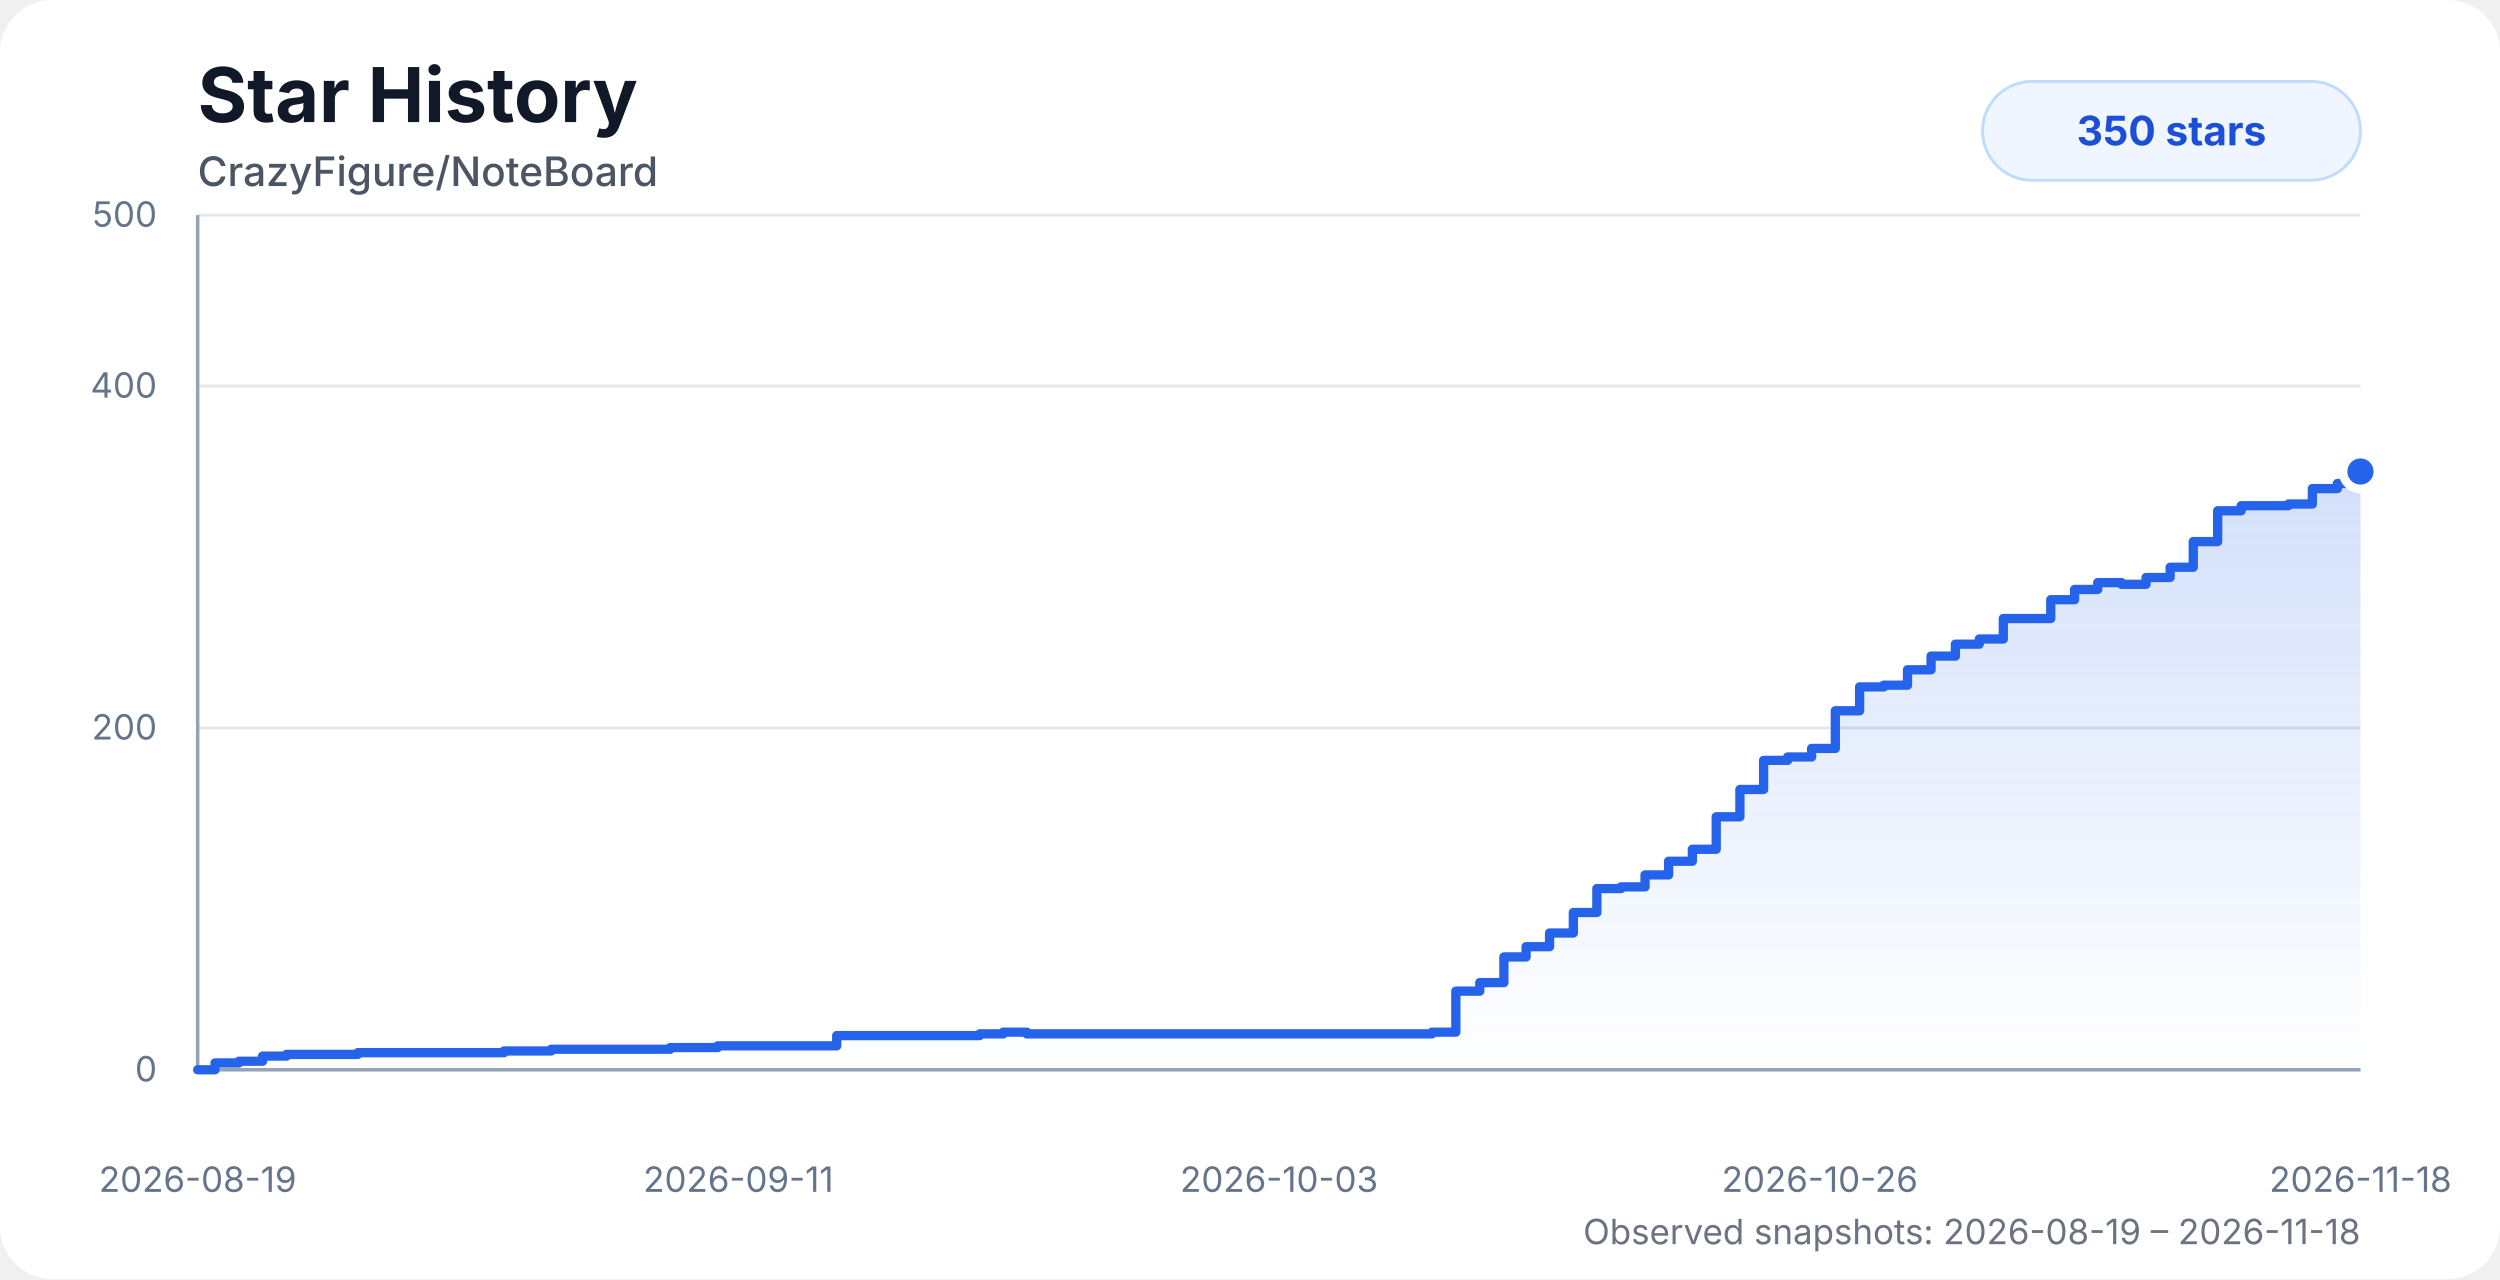
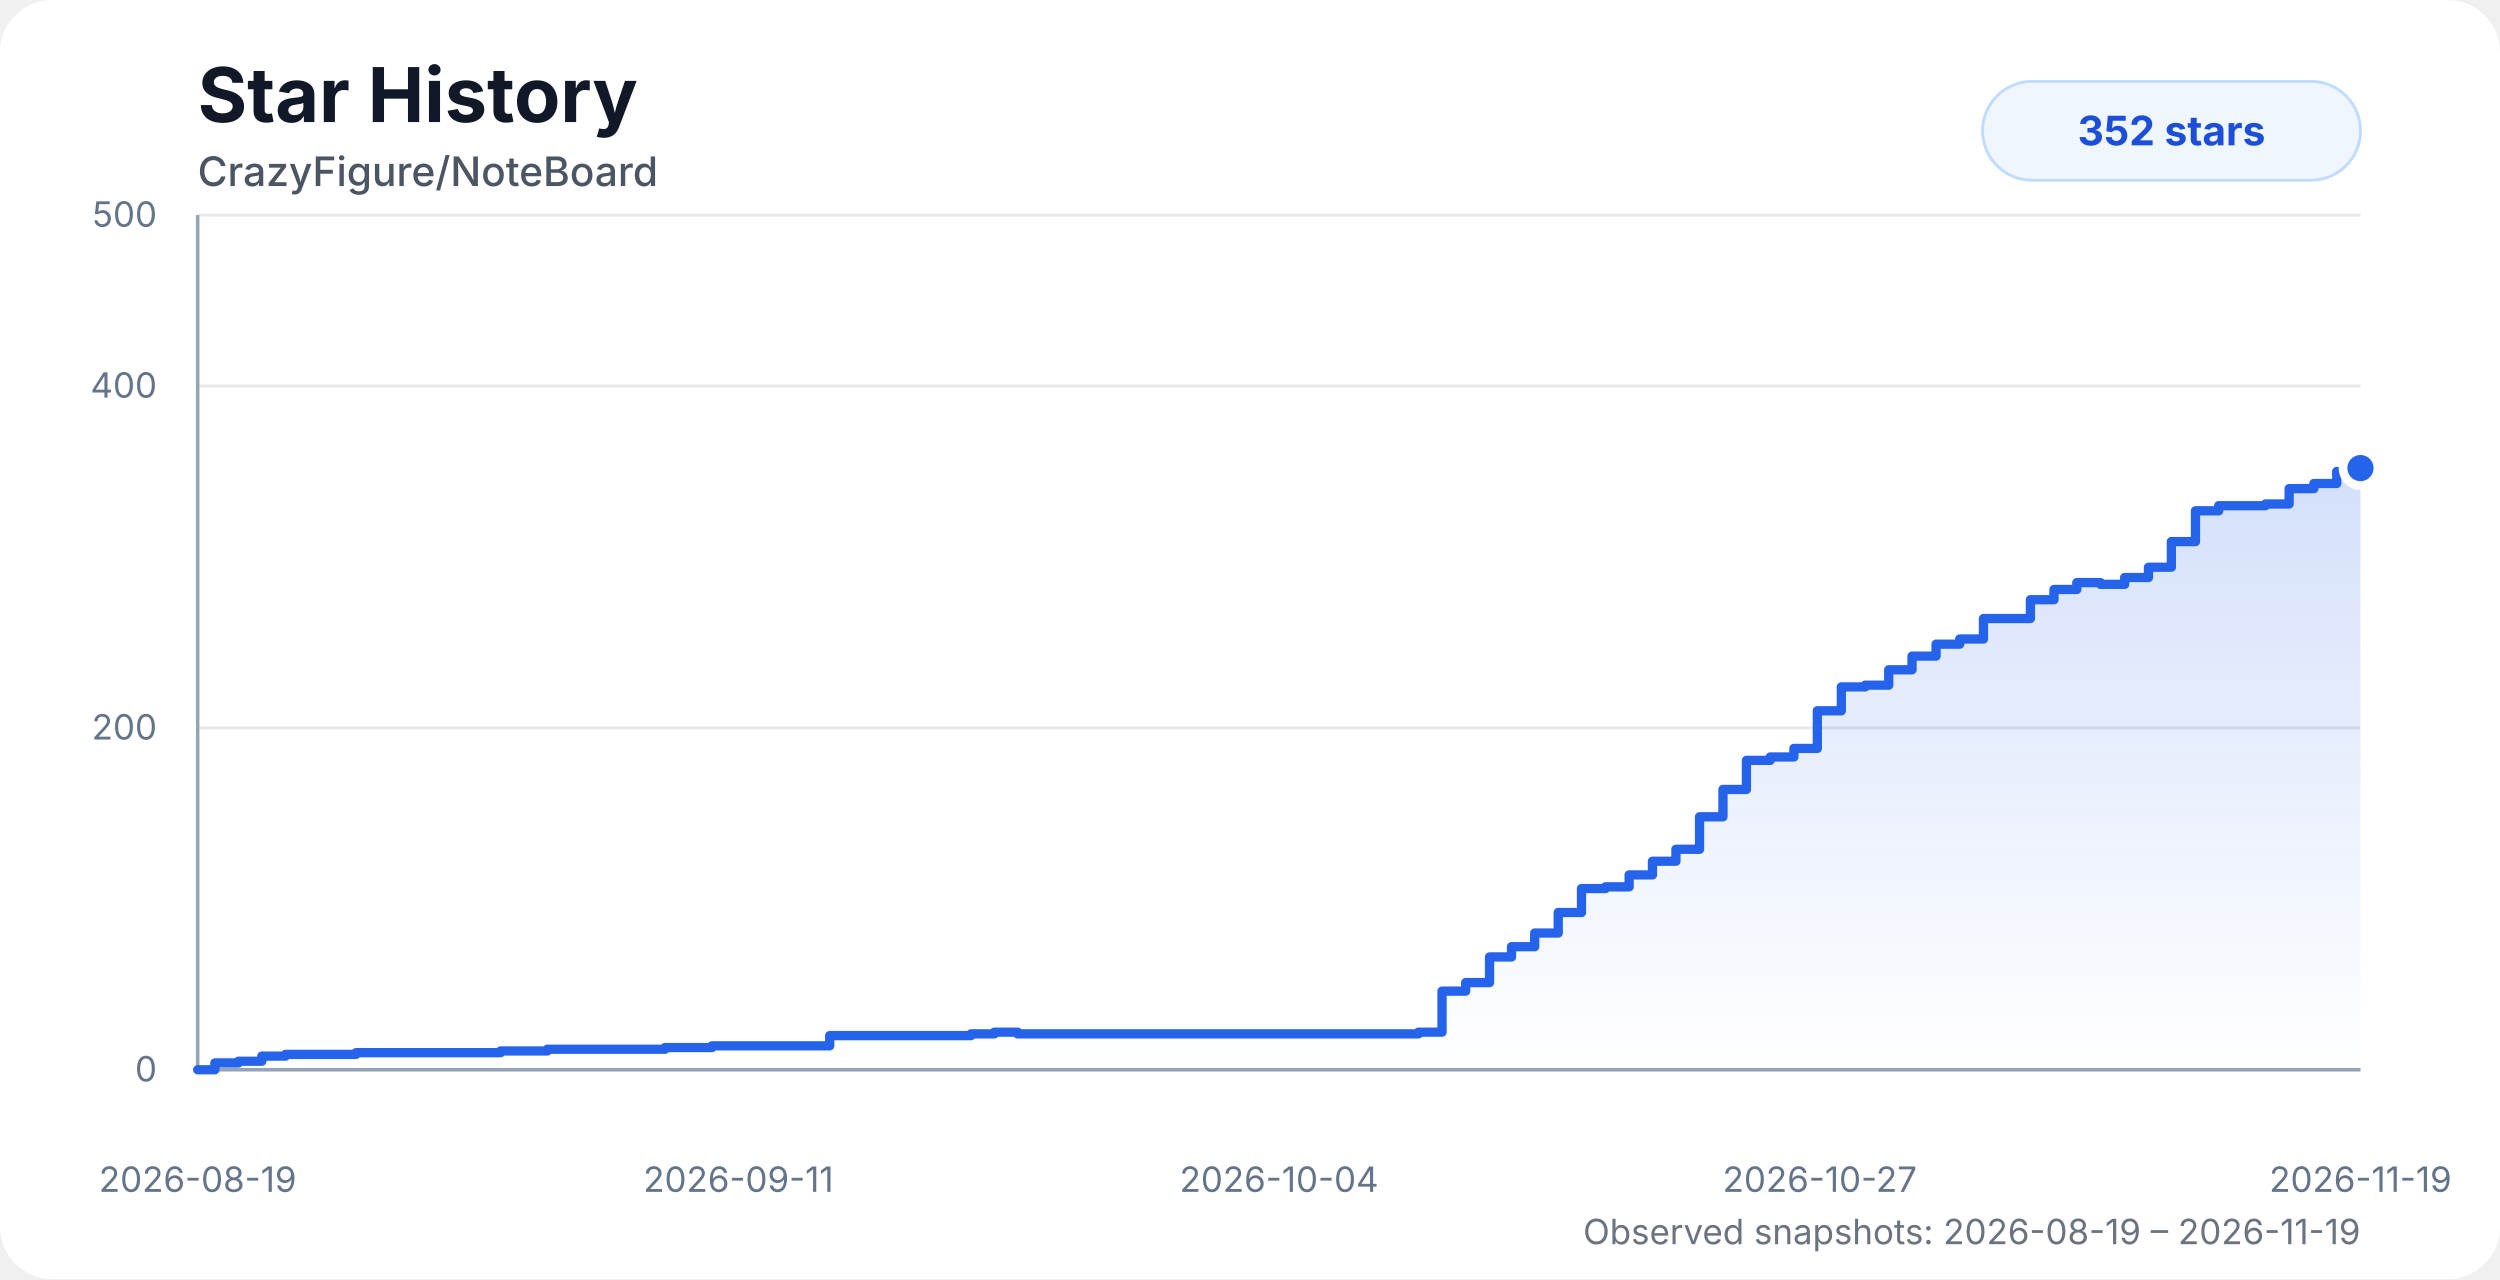
<svg xmlns="http://www.w3.org/2000/svg" width="860" height="440" viewBox="0 0 860 440" role="img" aria-labelledby="title desc">
  <style>
    .chart-bg { fill: #ffffff; }
    .title { fill: #111827; font: 700 26px system-ui, -apple-system, BlinkMacSystemFont, "Segoe UI", sans-serif; }
    .subtitle { fill: #4b5563; font: 500 14px system-ui, -apple-system, BlinkMacSystemFont, "Segoe UI", sans-serif; }
    .axis-label { fill: #64748b; font: 12px system-ui, -apple-system, BlinkMacSystemFont, "Segoe UI", sans-serif; }
    .grid { stroke: #e5e7eb; stroke-width: 1; }
    .axis { stroke: #94a3b8; stroke-width: 1.2; }
    .area { fill: url(#starGradient); opacity: 0.28; }
    .line { fill: none; stroke: #2563eb; stroke-width: 3.2; stroke-linecap: round; stroke-linejoin: round; }
    .dot { fill: #2563eb; stroke: #ffffff; stroke-width: 3; }
    .badge { fill: #eff6ff; stroke: #bfdbfe; }
    .badge-text { fill: #1d4ed8; font: 700 14px system-ui, -apple-system, BlinkMacSystemFont, "Segoe UI", sans-serif; }
    .status { fill: #6b7280; font: 12px system-ui, -apple-system, BlinkMacSystemFont, "Segoe UI", sans-serif; }
    @media (prefers-color-scheme: dark) {
      .chart-bg { fill: #0d1117; }
      .title { fill: #f8fafc; }
      .subtitle { fill: #cbd5e1; }
      .axis-label { fill: #94a3b8; }
      .grid { stroke: #1f2937; }
      .axis { stroke: #475569; }
      .dot { stroke: #0d1117; }
      .badge { fill: #172554; stroke: #1d4ed8; }
      .badge-text { fill: #bfdbfe; }
      .status { fill: #94a3b8; }
    }
  </style>
  <defs>
    <linearGradient id="starGradient" x1="0" x2="0" y1="0" y2="1">
      <stop offset="0%" stop-color="#2563eb" stop-opacity="0.72" />
      <stop offset="100%" stop-color="#2563eb" stop-opacity="0" />
    </linearGradient>
  </defs>
  <rect class="chart-bg" width="860" height="440" rx="18" />
  <text class="title" x="68" y="42">Star History</text>
  <text class="subtitle" x="68" y="64">CrazyFigure/NoteBoard</text>
  <g>
    <line class="grid" x1="68" y1="368" x2="812" y2="368" />
    <line class="grid" x1="68" y1="250.4" x2="812" y2="250.4" />
    <line class="grid" x1="68" y1="132.8" x2="812" y2="132.8" />
    <line class="grid" x1="68" y1="74" x2="812" y2="74" />
    <line class="axis" x1="68" y1="74" x2="68" y2="368" />
    <line class="axis" x1="68" y1="368" x2="812" y2="368" />
    <text class="axis-label" x="54" y="372" text-anchor="end">0</text>
    <text class="axis-label" x="54" y="254.4" text-anchor="end">200</text>
    <text class="axis-label" x="54" y="136.8" text-anchor="end">400</text>
    <text class="axis-label" x="54" y="78" text-anchor="end">500</text>
    <text class="axis-label" x="68" y="410" text-anchor="middle">2026-08-19</text>
    <text class="axis-label" x="254" y="410" text-anchor="middle">2026-09-11</text>
-     <text class="axis-label" x="440" y="410" text-anchor="middle">2026-10-03</text>
-     <text class="axis-label" x="626" y="410" text-anchor="middle">2026-10-26</text>
-     <text class="axis-label" x="812" y="410" text-anchor="middle">2026-11-18</text>
+     <text class="axis-label" x="440" y="410" text-anchor="middle">2026-10-04</text>
+     <text class="axis-label" x="626" y="410" text-anchor="middle">2026-10-27</text>
+     <text class="axis-label" x="812" y="410" text-anchor="middle">2026-11-19</text>
  </g>
-   <path class="area" d="M 68 368 H 68 V 368 H 73.97 V 365.65 H 82.19 V 365.06 H 90.32 V 363.3 H 98.54 V 362.71 H 106.72 V 362.71 H 114.86 V 362.71 H 123.09 V 362.12 H 134.18 V 362.12 H 142.95 V 362.12 H 149.4 V 362.12 H 157.21 V 362.12 H 165.48 V 362.12 H 173.38 V 361.53 H 181.44 V 361.53 H 189.61 V 360.94 H 197.82 V 360.94 H 205.94 V 360.94 H 214.19 V 360.94 H 222.41 V 360.94 H 230.53 V 360.36 H 238.73 V 360.36 H 246.9 V 359.77 H 255.09 V 359.77 H 263.2 V 359.77 H 271.51 V 359.77 H 279.74 V 359.77 H 287.83 V 356.24 H 296 V 356.24 H 304.19 V 356.24 H 312.3 V 356.24 H 320.48 V 356.24 H 328.79 V 356.24 H 337.01 V 355.65 H 345.12 V 355.06 H 353.21 V 355.65 H 361.44 V 355.65 H 369.6 V 355.65 H 377.77 V 355.65 H 386.11 V 355.65 H 394.42 V 355.65 H 402.59 V 355.65 H 410.71 V 355.65 H 419.02 V 355.65 H 427.14 V 355.65 H 435.16 V 355.65 H 443.47 V 355.65 H 451.71 V 355.65 H 460.04 V 355.65 H 468.1 V 355.65 H 476.36 V 355.65 H 484.52 V 355.65 H 492.62 V 355.06 H 500.81 V 340.95 H 509.04 V 338.01 H 517.34 V 329.19 H 524.98 V 325.66 H 533.05 V 320.96 H 541.23 V 313.9 H 549.32 V 305.67 H 557.62 V 305.08 H 565.89 V 300.97 H 574 V 296.26 H 582.17 V 292.15 H 590.38 V 280.98 H 598.53 V 271.57 H 606.68 V 261.57 H 614.96 V 260.4 H 623.19 V 257.46 H 631.35 V 244.52 H 639.7 V 236.29 H 647.99 V 235.7 H 656.18 V 230.41 H 664.29 V 225.7 H 672.65 V 221.59 H 680.87 V 219.82 H 689.14 V 212.77 H 697.16 V 212.77 H 705.46 V 206.3 H 713.66 V 202.77 H 721.62 V 200.42 H 729.85 V 201.01 H 738.24 V 198.66 H 746.53 V 195.13 H 754.48 V 186.31 H 762.87 V 175.72 H 770.96 V 173.96 H 778.96 V 173.96 H 787.23 V 173.37 H 795.45 V 168.08 H 804.05 V 166.32 H 812 V 162.2 L 812 368 L 68 368 Z" />
-   <path class="line" d="M 68 368 H 68 V 368 H 73.97 V 365.65 H 82.19 V 365.06 H 90.32 V 363.3 H 98.54 V 362.71 H 106.72 V 362.71 H 114.86 V 362.71 H 123.09 V 362.12 H 134.18 V 362.12 H 142.95 V 362.12 H 149.4 V 362.12 H 157.21 V 362.12 H 165.48 V 362.12 H 173.38 V 361.53 H 181.44 V 361.53 H 189.61 V 360.94 H 197.82 V 360.94 H 205.94 V 360.94 H 214.19 V 360.94 H 222.41 V 360.94 H 230.53 V 360.36 H 238.73 V 360.36 H 246.9 V 359.77 H 255.09 V 359.77 H 263.2 V 359.77 H 271.51 V 359.77 H 279.74 V 359.77 H 287.83 V 356.24 H 296 V 356.24 H 304.19 V 356.24 H 312.3 V 356.24 H 320.48 V 356.24 H 328.79 V 356.24 H 337.01 V 355.65 H 345.12 V 355.06 H 353.21 V 355.65 H 361.44 V 355.65 H 369.6 V 355.65 H 377.77 V 355.65 H 386.11 V 355.65 H 394.42 V 355.65 H 402.59 V 355.65 H 410.71 V 355.65 H 419.02 V 355.65 H 427.14 V 355.65 H 435.16 V 355.65 H 443.47 V 355.65 H 451.71 V 355.65 H 460.04 V 355.65 H 468.1 V 355.65 H 476.36 V 355.65 H 484.52 V 355.65 H 492.62 V 355.06 H 500.81 V 340.95 H 509.04 V 338.01 H 517.34 V 329.19 H 524.98 V 325.66 H 533.05 V 320.96 H 541.23 V 313.9 H 549.32 V 305.67 H 557.62 V 305.08 H 565.89 V 300.97 H 574 V 296.26 H 582.17 V 292.15 H 590.38 V 280.98 H 598.53 V 271.57 H 606.68 V 261.57 H 614.96 V 260.4 H 623.19 V 257.46 H 631.35 V 244.52 H 639.7 V 236.29 H 647.99 V 235.7 H 656.18 V 230.41 H 664.29 V 225.7 H 672.65 V 221.59 H 680.87 V 219.82 H 689.14 V 212.77 H 697.16 V 212.77 H 705.46 V 206.3 H 713.66 V 202.77 H 721.62 V 200.42 H 729.85 V 201.01 H 738.24 V 198.66 H 746.53 V 195.13 H 754.48 V 186.31 H 762.87 V 175.72 H 770.96 V 173.96 H 778.96 V 173.96 H 787.23 V 173.37 H 795.45 V 168.08 H 804.05 V 166.32 H 812 V 162.2" />
-   <circle class="dot" cx="812" cy="162.2" r="6" />
+   <path class="area" d="M 68 368 H 68 V 368 H 73.91 V 365.65 H 82.03 V 365.06 H 90.07 V 363.3 H 98.21 V 362.71 H 106.3 V 362.71 H 114.35 V 362.71 H 122.48 V 362.12 H 133.45 V 362.12 H 142.12 V 362.12 H 148.51 V 362.12 H 156.23 V 362.12 H 164.4 V 362.12 H 172.22 V 361.53 H 180.19 V 361.53 H 188.27 V 360.94 H 196.4 V 360.94 H 204.43 V 360.94 H 212.58 V 360.94 H 220.71 V 360.94 H 228.74 V 360.36 H 236.85 V 360.36 H 244.94 V 359.77 H 253.04 V 359.77 H 261.06 V 359.77 H 269.28 V 359.77 H 277.41 V 359.77 H 285.42 V 356.24 H 293.49 V 356.24 H 301.59 V 356.24 H 309.62 V 356.24 H 317.7 V 356.24 H 325.93 V 356.24 H 334.05 V 355.65 H 342.08 V 355.06 H 350.08 V 355.65 H 358.21 V 355.65 H 366.28 V 355.65 H 374.37 V 355.65 H 382.61 V 355.65 H 390.84 V 355.65 H 398.91 V 355.65 H 406.94 V 355.65 H 415.16 V 355.65 H 423.19 V 355.65 H 431.13 V 355.65 H 439.34 V 355.65 H 447.49 V 355.65 H 455.73 V 355.65 H 463.71 V 355.65 H 471.87 V 355.65 H 479.94 V 355.65 H 487.96 V 355.06 H 496.06 V 340.95 H 504.2 V 338.01 H 512.4 V 329.19 H 519.96 V 325.66 H 527.94 V 320.96 H 536.03 V 313.9 H 544.03 V 305.67 H 552.24 V 305.08 H 560.42 V 300.97 H 568.44 V 296.26 H 576.52 V 292.15 H 584.64 V 280.98 H 592.7 V 271.57 H 600.76 V 261.57 H 608.95 V 260.4 H 617.09 V 257.46 H 625.16 V 244.52 H 633.42 V 236.29 H 641.62 V 235.7 H 649.72 V 230.41 H 657.74 V 225.7 H 666.01 V 221.59 H 674.14 V 219.82 H 682.31 V 212.77 H 690.25 V 212.77 H 698.46 V 206.3 H 706.57 V 202.77 H 714.43 V 200.42 H 722.58 V 201.01 H 730.88 V 198.66 H 739.07 V 195.13 H 746.94 V 186.31 H 755.24 V 175.72 H 763.24 V 173.96 H 771.15 V 173.96 H 779.33 V 173.37 H 787.46 V 168.08 H 795.97 V 166.32 H 803.83 V 162.2 H 812 V 161.02 L 812 368 L 68 368 Z" />
+   <path class="line" d="M 68 368 H 68 V 368 H 73.91 V 365.65 H 82.03 V 365.06 H 90.07 V 363.3 H 98.21 V 362.71 H 106.3 V 362.71 H 114.35 V 362.71 H 122.48 V 362.12 H 133.45 V 362.12 H 142.12 V 362.12 H 148.51 V 362.12 H 156.23 V 362.12 H 164.4 V 362.12 H 172.22 V 361.53 H 180.19 V 361.53 H 188.27 V 360.94 H 196.4 V 360.94 H 204.43 V 360.94 H 212.58 V 360.94 H 220.71 V 360.94 H 228.74 V 360.36 H 236.85 V 360.36 H 244.94 V 359.77 H 253.04 V 359.77 H 261.06 V 359.77 H 269.28 V 359.77 H 277.41 V 359.77 H 285.42 V 356.24 H 293.49 V 356.24 H 301.59 V 356.24 H 309.62 V 356.24 H 317.7 V 356.24 H 325.93 V 356.24 H 334.05 V 355.65 H 342.08 V 355.06 H 350.08 V 355.65 H 358.21 V 355.65 H 366.28 V 355.65 H 374.37 V 355.65 H 382.61 V 355.65 H 390.84 V 355.65 H 398.91 V 355.65 H 406.94 V 355.65 H 415.16 V 355.65 H 423.19 V 355.65 H 431.13 V 355.65 H 439.34 V 355.65 H 447.49 V 355.65 H 455.73 V 355.65 H 463.71 V 355.65 H 471.87 V 355.65 H 479.94 V 355.65 H 487.96 V 355.06 H 496.06 V 340.95 H 504.2 V 338.01 H 512.4 V 329.19 H 519.96 V 325.66 H 527.94 V 320.96 H 536.03 V 313.9 H 544.03 V 305.67 H 552.24 V 305.08 H 560.42 V 300.97 H 568.44 V 296.26 H 576.52 V 292.15 H 584.64 V 280.98 H 592.7 V 271.57 H 600.76 V 261.57 H 608.95 V 260.4 H 617.09 V 257.46 H 625.16 V 244.52 H 633.42 V 236.29 H 641.62 V 235.7 H 649.72 V 230.41 H 657.74 V 225.7 H 666.01 V 221.59 H 674.14 V 219.82 H 682.31 V 212.77 H 690.25 V 212.77 H 698.46 V 206.3 H 706.57 V 202.77 H 714.43 V 200.42 H 722.58 V 201.01 H 730.88 V 198.66 H 739.07 V 195.13 H 746.94 V 186.31 H 755.24 V 175.72 H 763.24 V 173.96 H 771.15 V 173.96 H 779.33 V 173.37 H 787.46 V 168.08 H 795.97 V 166.32 H 803.83 V 162.2 H 812 V 161.02" />
+   <circle class="dot" cx="812" cy="161.02" r="6" />
  <rect class="badge" x="682" y="28" width="130" height="34" rx="17" />
-   <text class="badge-text" x="747" y="50" text-anchor="middle">350 stars</text>
-   <text class="status" x="812" y="428" text-anchor="end">Observed snapshots: 2026-08-19 – 2026-11-18</text>
+   <text class="badge-text" x="747" y="50" text-anchor="middle">352 stars</text>
+   <text class="status" x="812" y="428" text-anchor="end">Observed snapshots: 2026-08-19 – 2026-11-19</text>
</svg>
